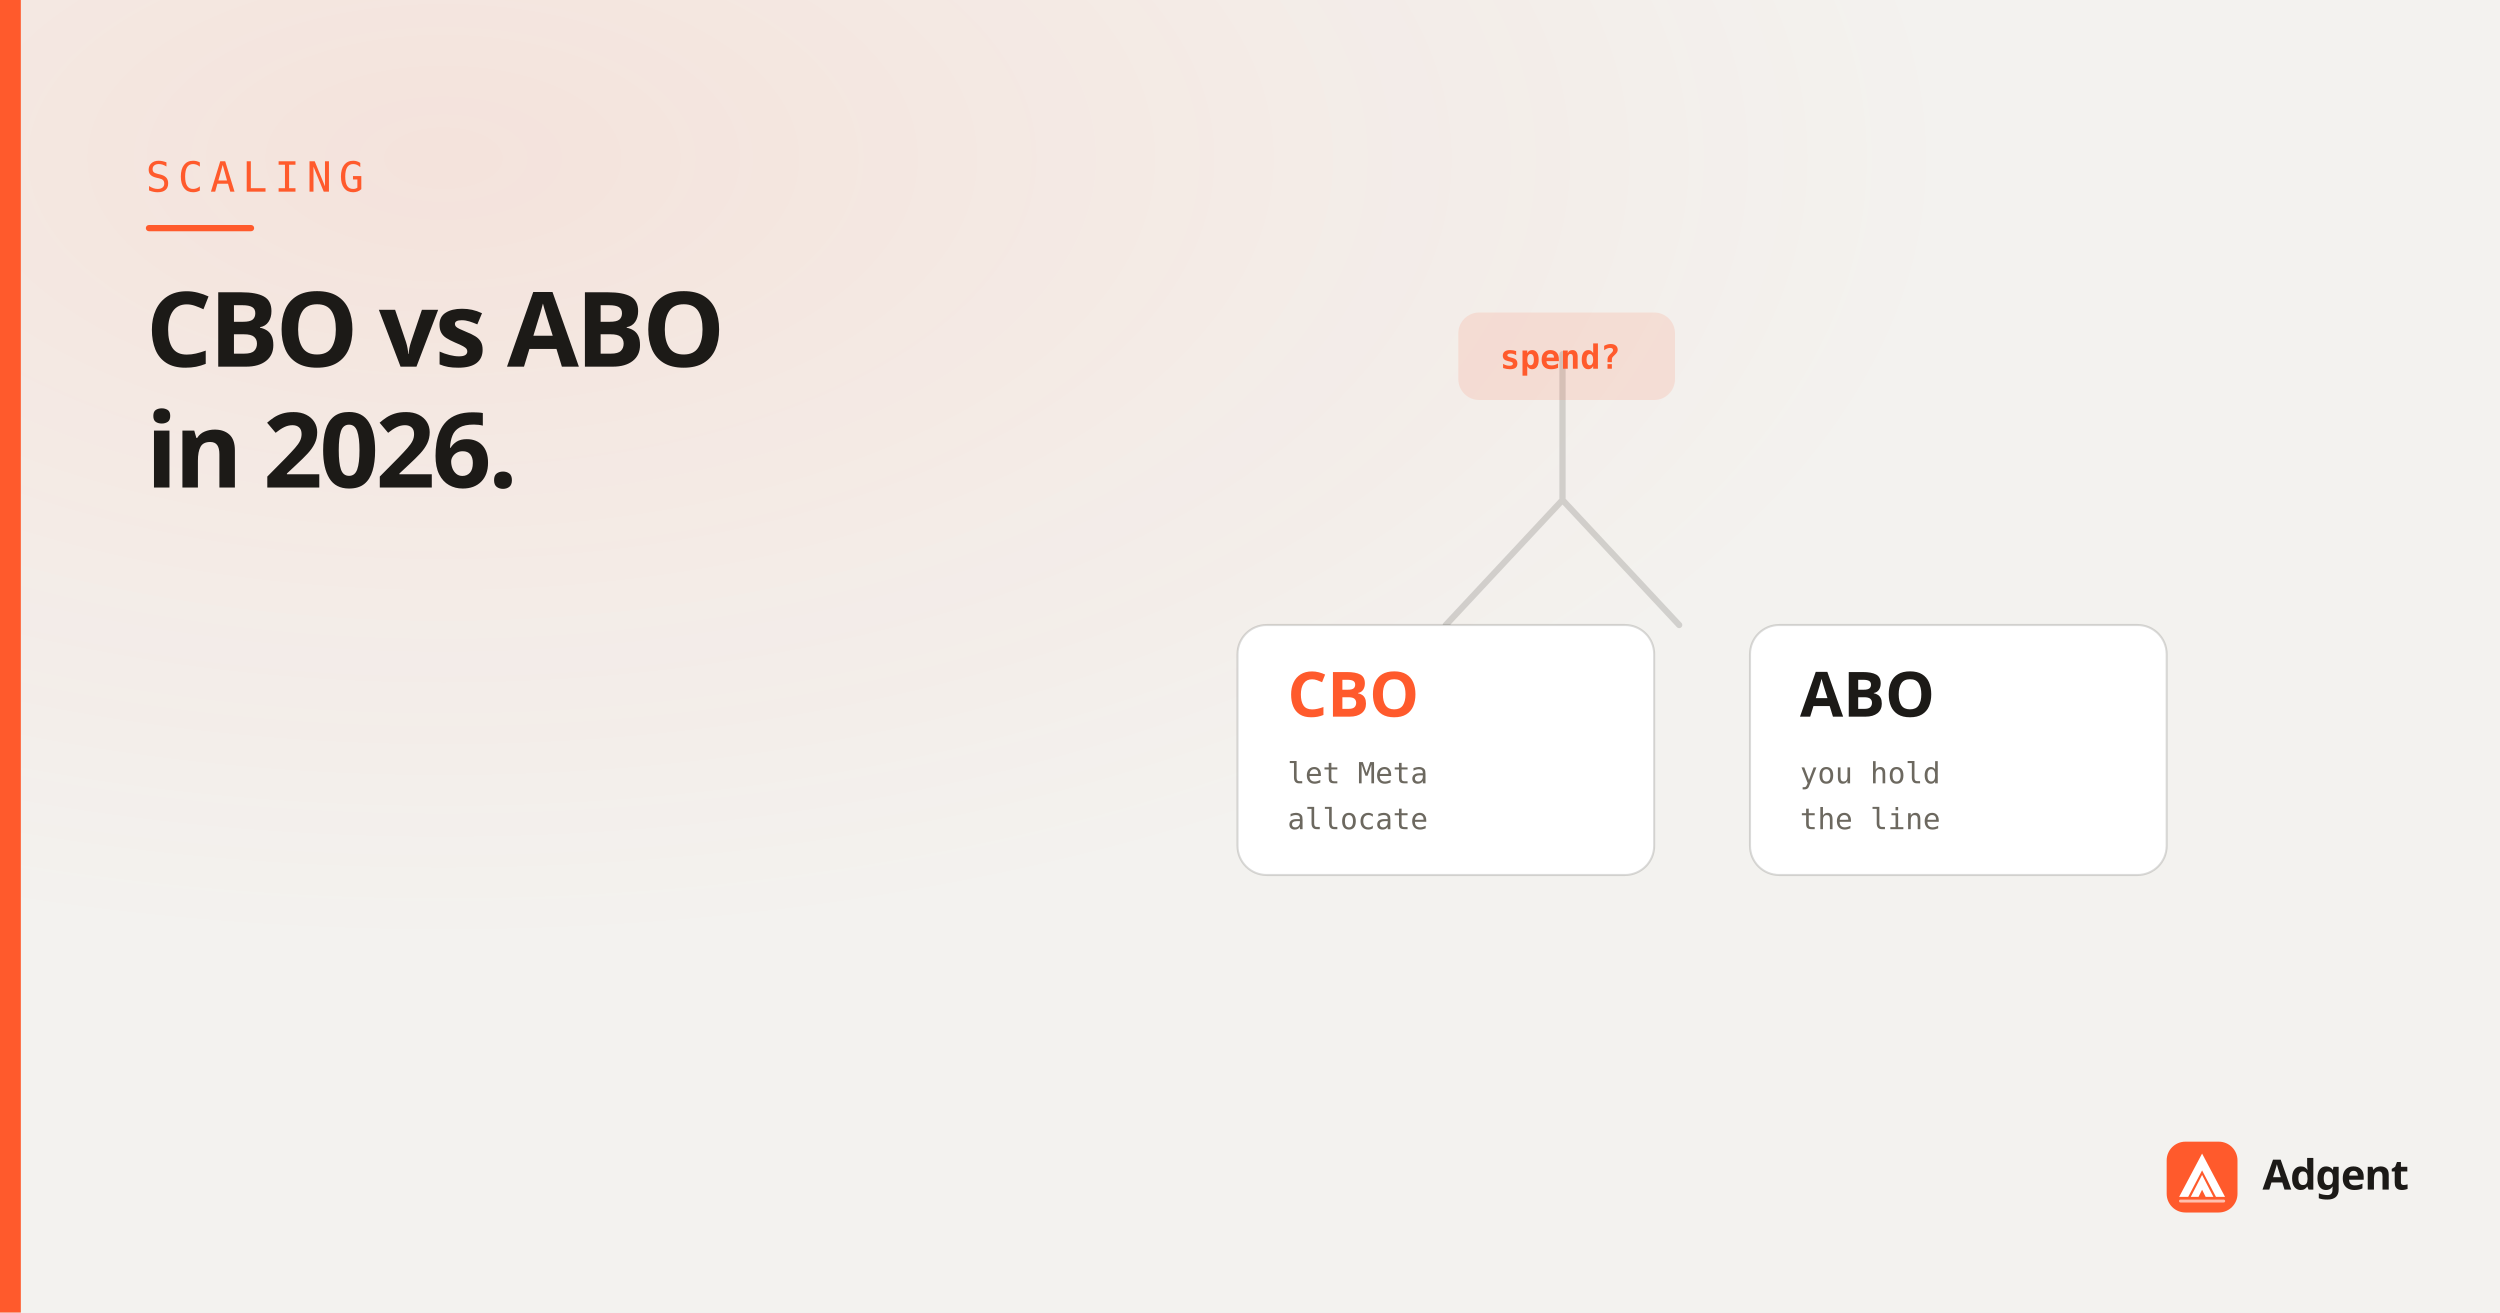
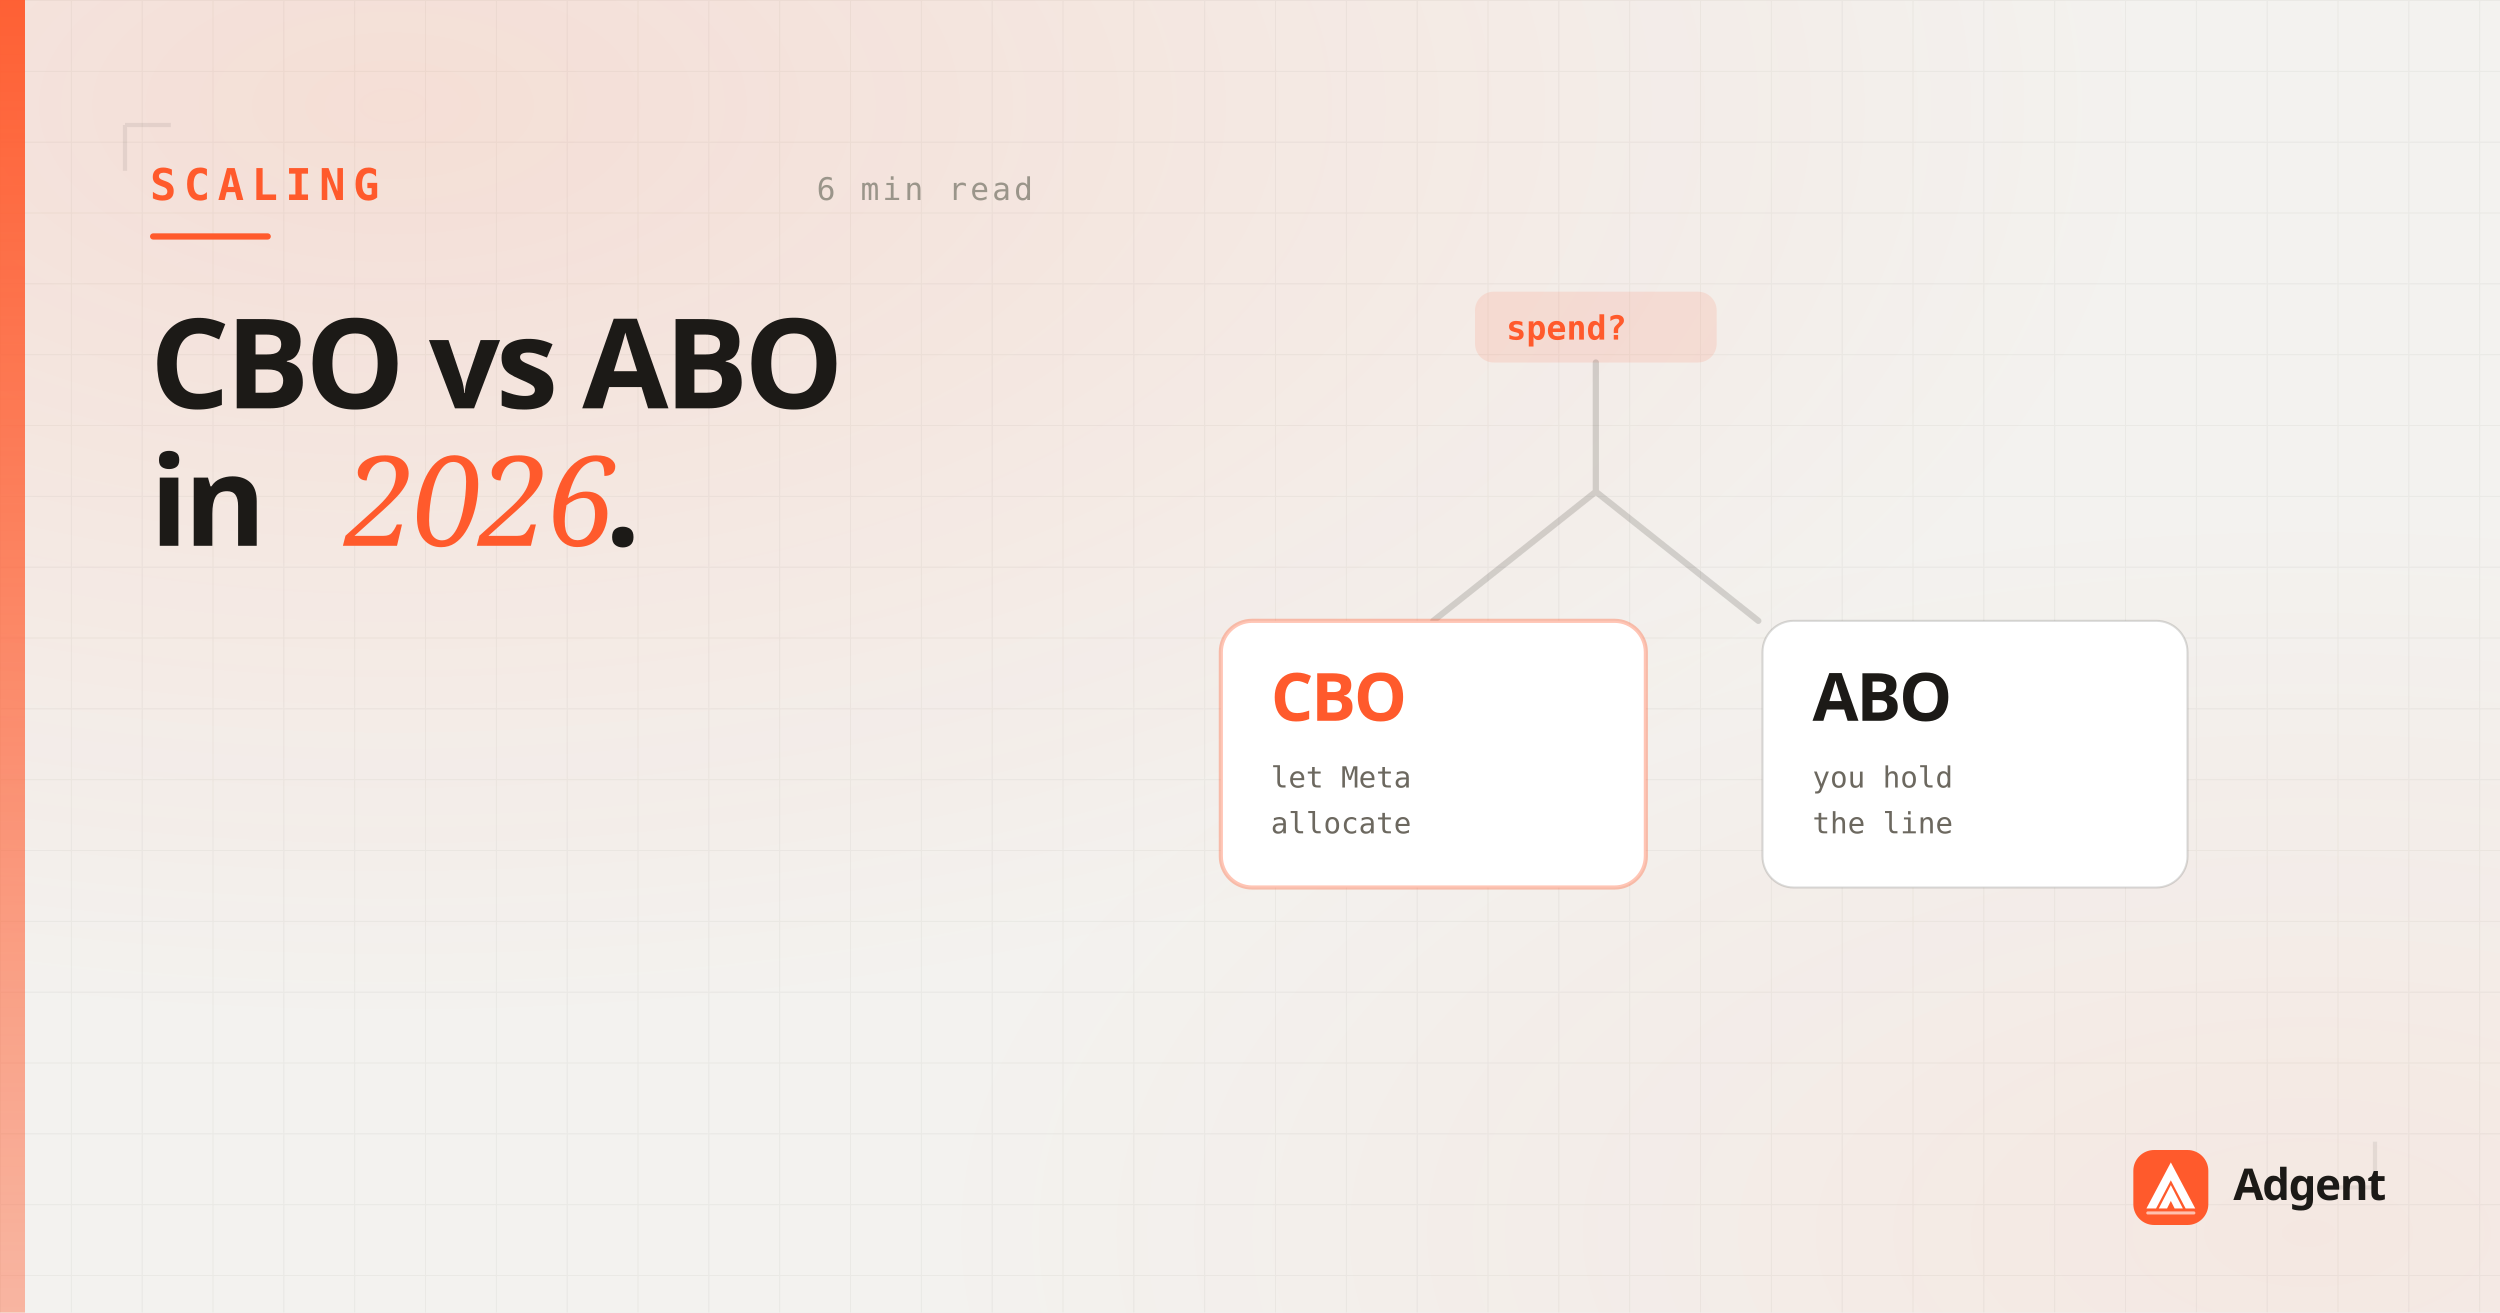
<svg xmlns="http://www.w3.org/2000/svg" viewBox="0 0 1200 630" role="img" preserveAspectRatio="xMidYMid slice">
-   <rect width="1200" height="630" fill="#f3f2ef" />
  <defs>
-     <radialGradient id="glow" cx="18%" cy="12%" r="60%">
-       <stop offset="0%" stop-color="#ff5a2c" stop-opacity="0.10" />
+     <pattern id="grid" width="34" height="34" patternUnits="userSpaceOnUse">
+       <path d="M34 0 H0 V34" fill="none" stroke="rgba(28,25,20,0.045)" stroke-width="1" />
+     </pattern>
+     <radialGradient id="glow" cx="16%" cy="8%" r="70%">
+       <stop offset="0%" stop-color="#ff5a2c" stop-opacity="0.13" />
+       <stop offset="100%" stop-color="#ff5a2c" stop-opacity="0" />
+     </radialGradient>
+     <radialGradient id="glow2" cx="92%" cy="94%" r="55%">
+       <stop offset="0%" stop-color="#ff5a2c" stop-opacity="0.07" />
      <stop offset="100%" stop-color="#ff5a2c" stop-opacity="0" />
    </radialGradient>
    <linearGradient id="fade" x1="0" y1="0" x2="0" y2="1">
-       <stop offset="0%" stop-color="#ff5a2c" stop-opacity="0.9" />
-       <stop offset="100%" stop-color="#ff5a2c" stop-opacity="0.35" />
+       <stop offset="0%" stop-color="#ff5a2c" stop-opacity="0.95" />
+       <stop offset="100%" stop-color="#ff5a2c" stop-opacity="0.4" />
+     </linearGradient>
+     <linearGradient id="barGrad" x1="0" y1="1" x2="0" y2="0">
+       <stop offset="0%" stop-color="#16935a" stop-opacity="0.75" />
+       <stop offset="100%" stop-color="#16935a" stop-opacity="1" />
    </linearGradient>
  </defs>
+   <rect width="1200" height="630" fill="#f3f2ef" />
+   <rect width="1200" height="630" fill="url(#grid)" />
  <rect width="1200" height="630" fill="url(#glow)" />
-   <rect x="0" y="0" width="10" height="630" fill="#ff5a2c" />
-   <text x="70" y="92" font-family="'Geist Mono',monospace" font-size="20" font-weight="500" letter-spacing="3.4" fill="#ff5a2c">SCALING</text>
-   <rect x="70" y="108" width="52" height="3" rx="1.5" fill="#ff5a2c" />
-   <text x="70" y="176" font-family="'Plus Jakarta Sans',sans-serif" font-size="50" font-weight="700" letter-spacing="-1.6" fill="#1c1a17">CBO vs ABO</text>
-   <text x="70" y="234" font-family="'Plus Jakarta Sans',sans-serif" font-size="50" font-weight="700" letter-spacing="-1.6" fill="#1c1a17">in 2026.</text>
-   <g transform="translate(690,150)">
-     <path d="M60 20 L60 90 M60 90 L4 150 M60 90 L116 150" fill="none" stroke="rgba(28,25,20,0.16)" stroke-width="3" stroke-linecap="round" />
-     <rect x="10" y="0" width="104" height="42" rx="10" fill="rgba(255,90,44,0.12)" />
-     <text x="30" y="27" font-family="'Geist Mono',monospace" font-size="16" font-weight="600" fill="#ff5a2c">spend?</text>
-     <g transform="translate(-96,150)">
-       <rect x="0" y="0" width="200" height="120" rx="14" fill="#ffffff" stroke="rgba(28,25,20,0.16)" />
-       <text x="24" y="44" font-family="'Plus Jakarta Sans',sans-serif" font-size="30" font-weight="700" fill="#ff5a2c">CBO</text>
-       <text x="24" y="76" font-family="'Geist Mono',monospace" font-size="14" fill="#6c685f">let Meta</text>
-       <text x="24" y="98" font-family="'Geist Mono',monospace" font-size="14" fill="#6c685f">allocate</text>
+   <rect width="1200" height="630" fill="url(#glow2)" />
+   <rect x="0" y="0" width="12" height="630" fill="url(#fade)" />
+   <path d="M60 60 h22 M60 60 v22" stroke="rgba(28,25,20,0.16)" stroke-width="2" fill="none" opacity="0.5" />
+   <path d="M1140 570 h-22 M1140 570 v-22" stroke="rgba(28,25,20,0.16)" stroke-width="2" fill="none" opacity="0.5" />
+   <g>
+     <text x="72" y="96" font-family="'Geist Mono',monospace" font-size="21" font-weight="600" letter-spacing="3.6" fill="#ff5a2c">SCALING</text>
+     <rect x="72" y="112" width="58" height="3" rx="1.5" fill="#ff5a2c" />
+     <text x="392" y="96" font-family="'Geist Mono',monospace" font-size="15" letter-spacing="1.5" fill="#9a958a">6 min read</text>
+   </g>
+   <text x="72" y="196" font-family="'Plus Jakarta Sans',sans-serif" font-size="60" font-weight="700" font-style="normal" letter-spacing="-2" fill="#1c1a17">CBO vs ABO</text>
+   <text x="72" y="262" font-family="'Plus Jakarta Sans',sans-serif" font-size="60" font-weight="700" font-style="normal" letter-spacing="-2" fill="#1c1a17">in </text>
+   <text x="165.6" y="262" font-family="'Fraunces',serif" font-size="60" font-weight="500" font-style="italic" letter-spacing="-1.4" fill="#ff5a2c">2026</text>
+   <text x="290.4" y="262" font-family="'Plus Jakarta Sans',sans-serif" font-size="60" font-weight="700" font-style="normal" letter-spacing="-2" fill="#1c1a17">.</text>
+   <g transform="translate(690,140)">
+     <g transform="translate(18,0)">
+       <rect width="116" height="34" rx="9" fill="rgba(255,90,44,0.12)" />
+       <text x="15" y="23" font-family="'Geist Mono',monospace" font-size="16" font-weight="600" fill="#ff5a2c">spend?</text>
    </g>
-     <g transform="translate(150,150)">
-       <rect x="0" y="0" width="200" height="120" rx="14" fill="#ffffff" stroke="rgba(28,25,20,0.16)" />
-       <text x="24" y="44" font-family="'Plus Jakarta Sans',sans-serif" font-size="30" font-weight="700" fill="#1c1a17">ABO</text>
-       <text x="24" y="76" font-family="'Geist Mono',monospace" font-size="14" fill="#6c685f">you hold</text>
-       <text x="24" y="98" font-family="'Geist Mono',monospace" font-size="14" fill="#6c685f">the line</text>
+     <path d="M76 34 L76 96 M76 96 L-2 158 M76 96 L154 158" fill="none" stroke="rgba(28,25,20,0.16)" stroke-width="3" stroke-linecap="round" />
+     <g transform="translate(-104,158)">
+       <rect x="0" y="0" width="204" height="128" rx="15" fill="#ffffff" stroke="#ff5a2c" stroke-opacity="0.35" stroke-width="2" />
+       <text x="24" y="48" font-family="'Plus Jakarta Sans',sans-serif" font-size="32" font-weight="700" letter-spacing="-1" fill="#ff5a2c">CBO</text>
+       <text x="24" y="80" font-family="'Geist Mono',monospace" font-size="14" fill="#6c685f">let Meta</text>
+       <text x="24" y="102" font-family="'Geist Mono',monospace" font-size="14" fill="#6c685f">allocate</text>
+     </g>
+     <g transform="translate(156,158)">
+       <rect x="0" y="0" width="204" height="128" rx="15" fill="#ffffff" stroke="rgba(28,25,20,0.16)" />
+       <text x="24" y="48" font-family="'Plus Jakarta Sans',sans-serif" font-size="32" font-weight="700" letter-spacing="-1" fill="#1c1a17">ABO</text>
+       <text x="24" y="80" font-family="'Geist Mono',monospace" font-size="14" fill="#6c685f">you hold</text>
+       <text x="24" y="102" font-family="'Geist Mono',monospace" font-size="14" fill="#6c685f">the line</text>
    </g>
  </g>
-   <g transform="translate(1040,548)">
-     <rect width="34" height="34" rx="9" fill="#ff5a2c" />
-     <g transform="translate(17,17.5) scale(0.155) translate(-85,-82)">
+   <g transform="translate(1024,552)">
+     <rect width="36" height="36" rx="10" fill="#ff5a2c" />
+     <g transform="translate(18,18.5) scale(0.165) translate(-85,-82)">
      <path d="M14 140 L85 6 L156 140 L128 140 L85 58 L42 140 Z" fill="#fff" />
      <path d="M50 140 L85 72 L120 140 L96 140 L85 118 L74 140 Z" fill="#fff" />
      <path d="M18 153 L152 153" stroke="#fff" stroke-width="9" stroke-linecap="round" opacity="0.62" />
    </g>
-     <text x="46" y="23" font-family="'Plus Jakarta Sans',sans-serif" font-size="20" font-weight="800" letter-spacing="-0.5" fill="#1c1a17">Adgent</text>
+     <text x="48" y="24" font-family="'Plus Jakarta Sans',sans-serif" font-size="21" font-weight="800" letter-spacing="-0.6" fill="#1c1a17">Adgent</text>
  </g>
</svg>
